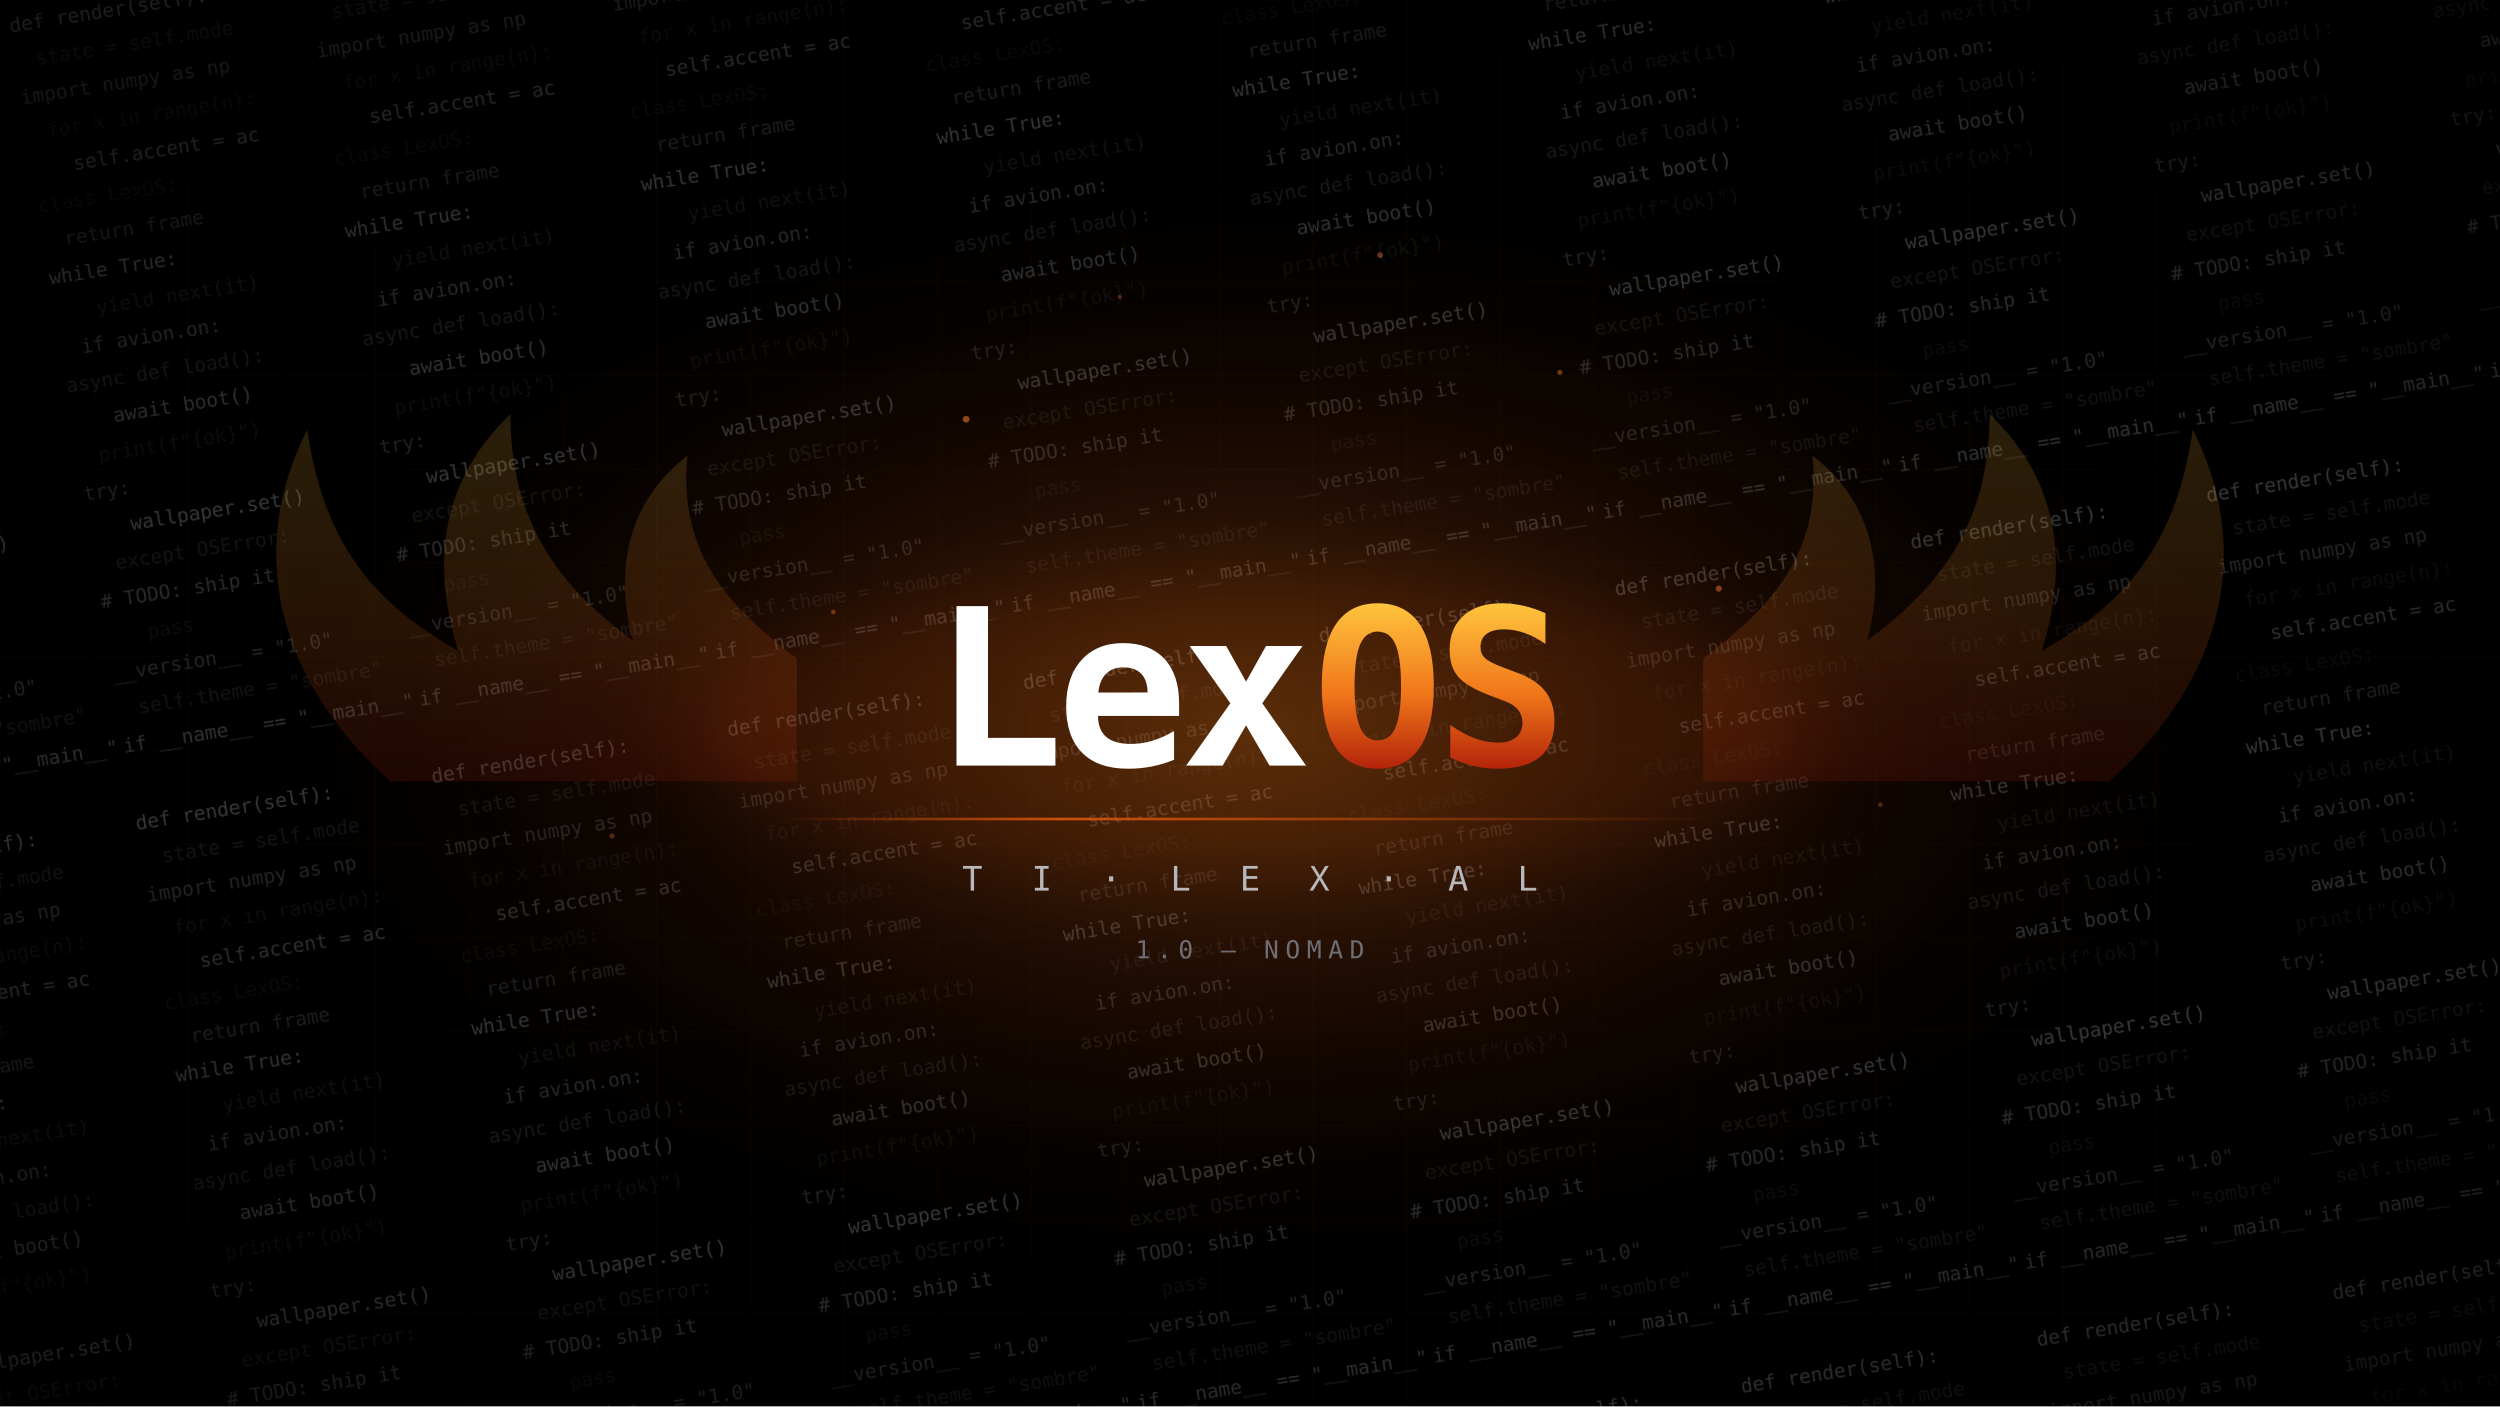
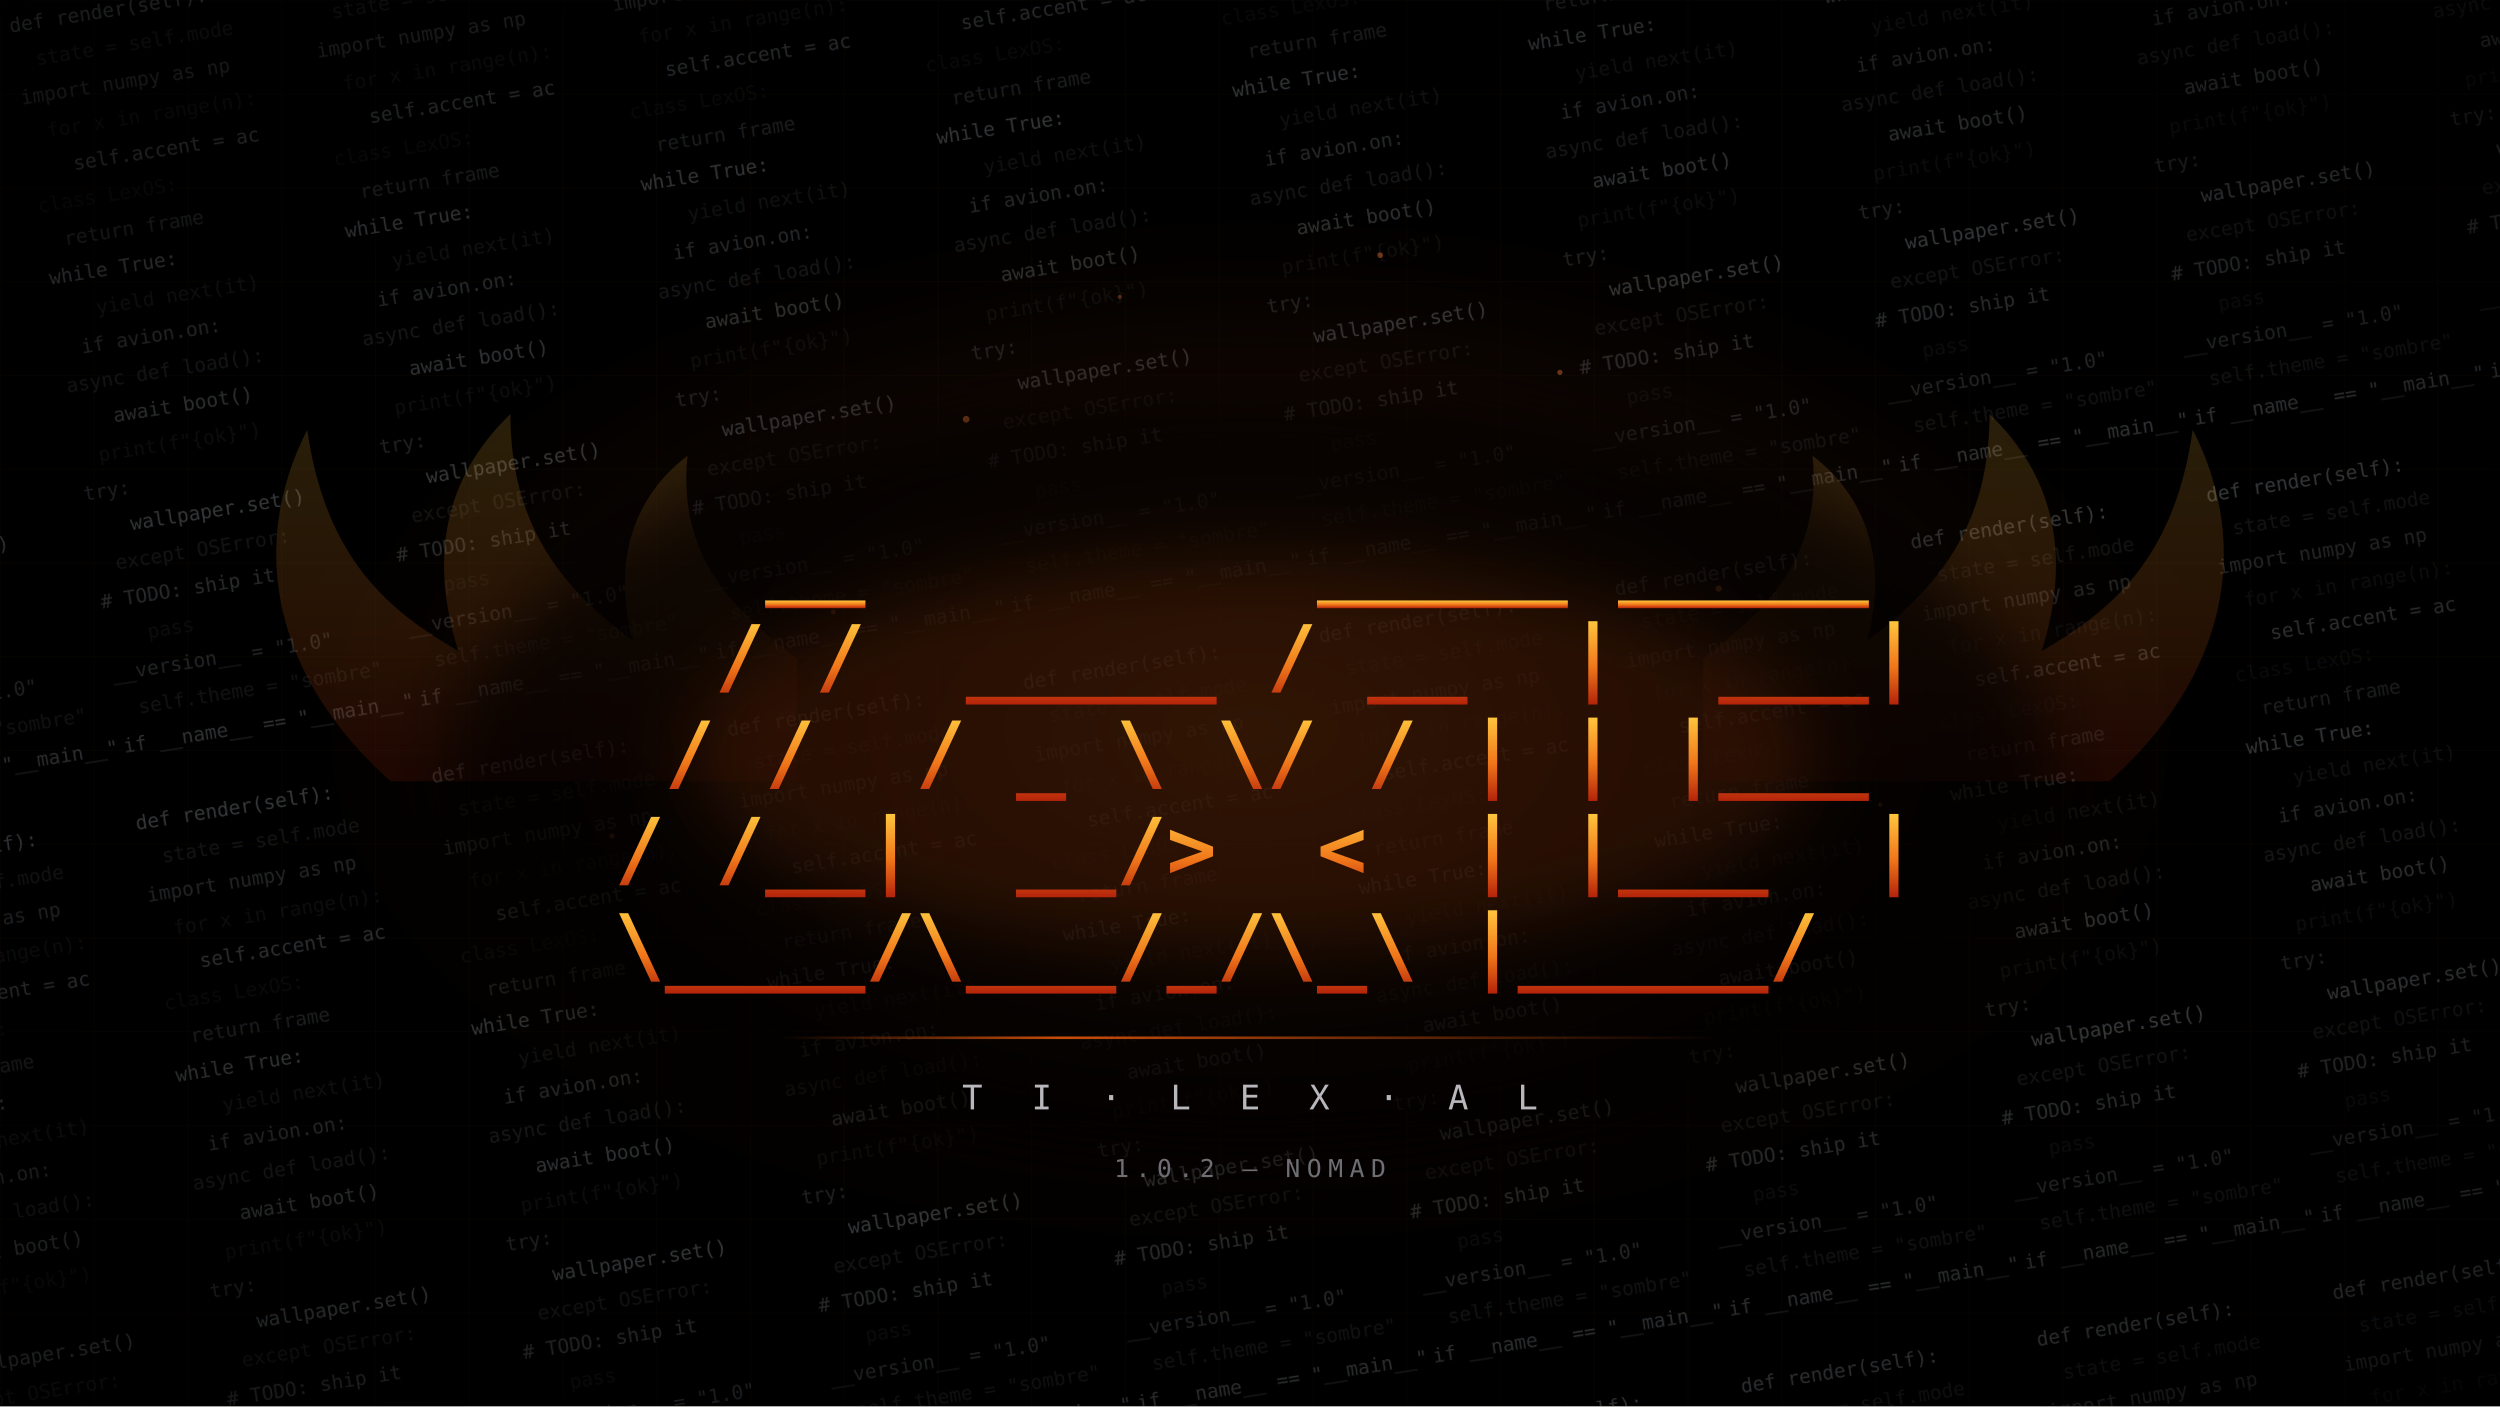
<svg xmlns="http://www.w3.org/2000/svg" width="1920" height="1080" viewBox="0 0 1920 1080" role="img" aria-label="LexOS">
  <defs>
    <radialGradient id="ember" cx="0.5" cy="0.52" r="0.55">
      <stop offset="0%" stop-color="#FF8A1F" stop-opacity="0.30" />
      <stop offset="38%" stop-color="#C4460D" stop-opacity="0.13" />
      <stop offset="75%" stop-color="#000000" stop-opacity="0" />
    </radialGradient>
    <linearGradient id="fire" x1="0" y1="1" x2="0" y2="0">
      <stop offset="0%" stop-color="#B4230A" />
      <stop offset="45%" stop-color="#F0761A" />
      <stop offset="100%" stop-color="#FFC53D" />
    </linearGradient>
    <linearGradient id="rule" x1="0" y1="0" x2="1" y2="0">
      <stop offset="0%" stop-color="#E8590C" stop-opacity="0" />
      <stop offset="30%" stop-color="#E8590C" stop-opacity="0.85" />
      <stop offset="100%" stop-color="#E8590C" stop-opacity="0" />
    </linearGradient>
    <filter id="soft" x="-70%" y="-70%" width="240%" height="240%">
      <feGaussianBlur stdDeviation="26" />
    </filter>
    <pattern id="grid" width="72" height="72" patternUnits="userSpaceOnUse">
      <path d="M72 0 H0 V72" fill="none" stroke="#E8590C" stroke-opacity="0.045" stroke-width="1" />
    </pattern>
    <pattern id="code" width="230" height="620" patternUnits="userSpaceOnUse" patternTransform="rotate(-9)">
      <g font-family="'Fira Code','DejaVu Sans Mono',monospace" font-size="15" fill="#9AA0A6">
        <text x="4" y="26" opacity="0.85">def render(self):</text>
        <text x="20" y="54" opacity="0.30">state = self.mode</text>
        <text x="4" y="82" opacity="0.55">import numpy as np</text>
        <text x="20" y="110" opacity="0.20">for x in range(n):</text>
        <text x="36" y="138" opacity="0.70">self.accent = ac</text>
        <text x="4" y="166" opacity="0.15">class LexOS:</text>
        <text x="20" y="194" opacity="0.45">return frame</text>
        <text x="4" y="222" opacity="0.80">while True:</text>
        <text x="36" y="250" opacity="0.25">yield next(it)</text>
        <text x="20" y="278" opacity="0.60">if avion.on:</text>
        <text x="4" y="306" opacity="0.35">async def load():</text>
        <text x="36" y="334" opacity="0.75">await boot()</text>
        <text x="20" y="362" opacity="0.20">print(f"{ok}")</text>
        <text x="4" y="390" opacity="0.50">try:</text>
        <text x="36" y="418" opacity="0.85">wallpaper.set()</text>
        <text x="20" y="446" opacity="0.30">except OSError:</text>
        <text x="4" y="474" opacity="0.65"># TODO: ship it</text>
        <text x="36" y="502" opacity="0.18">pass</text>
        <text x="4" y="530" opacity="0.55">__version__ = "1.0"</text>
        <text x="20" y="558" opacity="0.28">self.theme = "sombre"</text>
        <text x="4" y="586" opacity="0.75">if __name__ == "__main__":</text>
      </g>
    </pattern>
  </defs>
  <rect width="1920" height="1080" fill="#000000" />
  <rect width="1920" height="1080" fill="url(#code)" opacity="0.4" />
  <rect width="1920" height="1080" fill="url(#grid)" />
  <rect width="1920" height="1080" fill="url(#ember)" />
  <path d="M300,600 C210,520 190,420 236,330 C250,430 300,470 352,500            C330,430 340,368 392,318 C392,404 432,452 486,492            C470,432 486,382 528,350 C520,430 566,470 612,506 L612,600 Z" fill="url(#fire)" opacity="0.16" />
  <g transform="translate(1920,0) scale(-1,1)">
    <path d="M300,600 C210,520 190,420 236,330 C250,430 300,470 352,500              C330,430 340,368 392,318 C392,404 432,452 486,492              C470,432 486,382 528,350 C520,430 566,470 612,506 L612,600 Z" fill="url(#fire)" opacity="0.16" />
  </g>
  <g fill="#FF7A33">
    <circle cx="742" cy="322" r="2.6" opacity="0.55" />
    <circle cx="1198" cy="286" r="2.0" opacity="0.42" />
    <circle cx="640" cy="470" r="1.8" opacity="0.36" />
    <circle cx="1320" cy="452" r="2.4" opacity="0.46" />
    <circle cx="860" cy="228" r="1.6" opacity="0.30" />
    <circle cx="1060" cy="196" r="2.2" opacity="0.40" />
    <circle cx="1444" cy="618" r="1.8" opacity="0.28" />
    <circle cx="470" cy="642" r="2.0" opacity="0.30" />
  </g>
-   <ellipse cx="960" cy="560" rx="430" ry="120" fill="#E8590C" opacity="0.10" filter="url(#soft)" />
+   <ellipse cx="960" cy="600" rx="620" ry="300" fill="#000000" opacity="0.72" filter="url(#soft)" />
+   <ellipse cx="960" cy="580" rx="430" ry="150" fill="#E8590C" opacity="0.13" filter="url(#soft)" />
+   <g font-family="'Fira Code','DejaVu Sans Mono',monospace" font-size="64" font-weight="700" fill="url(#fire)" text-anchor="start" xml:space="preserve">
+     <text x="472" y="452">   __         _____ _____</text>
+     <text x="472" y="526">  / /  _____ / __  |  ___|</text>
+     <text x="472" y="600"> / /  / _ \ \/ / | | |___</text>
+     <text x="472" y="674">/ /__|  __/&gt;  &lt;  | |___  |</text>
+     <text x="472" y="748">\____/\___/_/\_\ |_____/</text>
+   </g>
  <g text-anchor="middle">
-     <text x="960" y="588" font-family="'Fira Code','DejaVu Sans Mono',monospace" font-size="168" font-weight="700" letter-spacing="-6" fill="#FFFFFF">Lex<tspan fill="url(#fire)">OS</tspan>
-     </text>
-     <rect x="600" y="628" width="720" height="2" fill="url(#rule)" />
-     <text x="960" y="684" font-family="'Fira Code','DejaVu Sans Mono',monospace" font-size="26" letter-spacing="11" fill="#B8B8BC">
+     <rect x="600" y="796" width="720" height="2" fill="url(#rule)" />
+     <text x="960" y="852" font-family="'Fira Code','DejaVu Sans Mono',monospace" font-size="26" letter-spacing="11" fill="#B8B8BC">
      T I · L E X · A L
    </text>
-     <text x="960" y="736" font-family="'Fira Code','DejaVu Sans Mono',monospace" font-size="19" letter-spacing="5" fill="#6E6E74">
-       1.0 — NOMAD
+     <text x="960" y="904" font-family="'Fira Code','DejaVu Sans Mono',monospace" font-size="19" letter-spacing="5" fill="#6E6E74">
+       1.0.2 — NOMAD
    </text>
  </g>
  <radialGradient id="vig" cx="0.5" cy="0.5" r="0.78">
    <stop offset="55%" stop-color="#000000" stop-opacity="0" />
    <stop offset="100%" stop-color="#000000" stop-opacity="0.65" />
  </radialGradient>
  <rect width="1920" height="1080" fill="url(#vig)" />
</svg>
